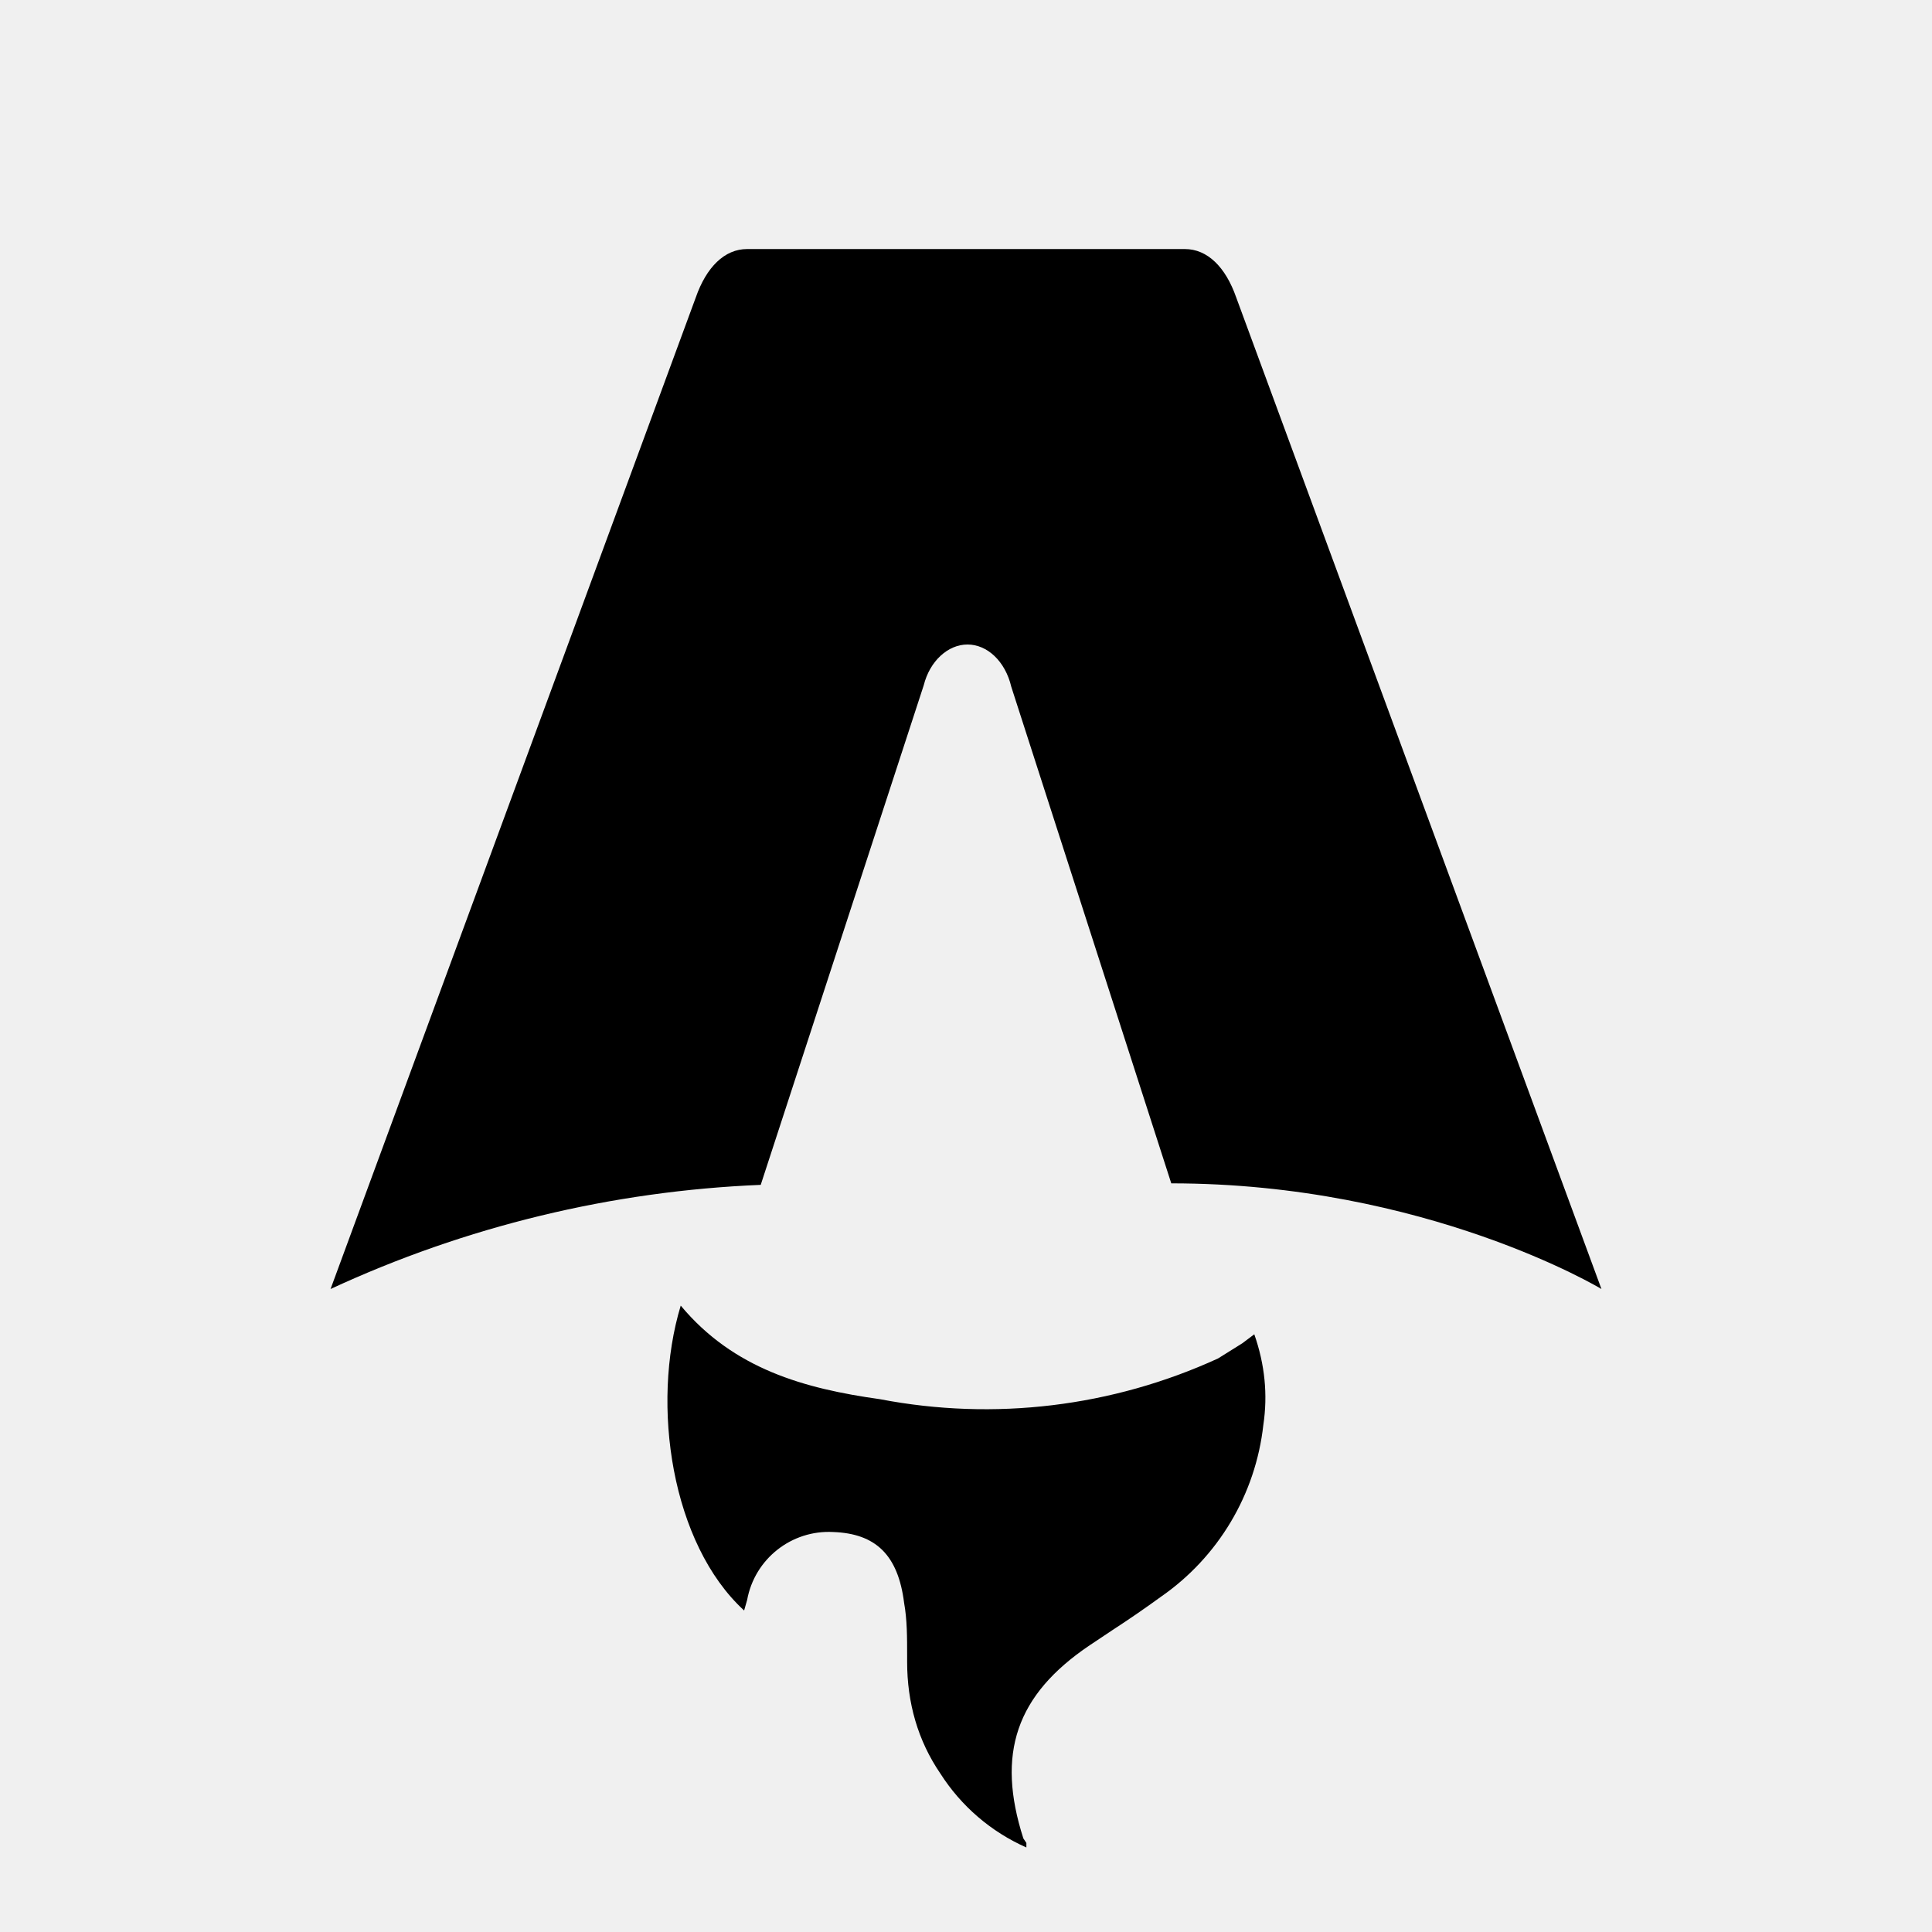
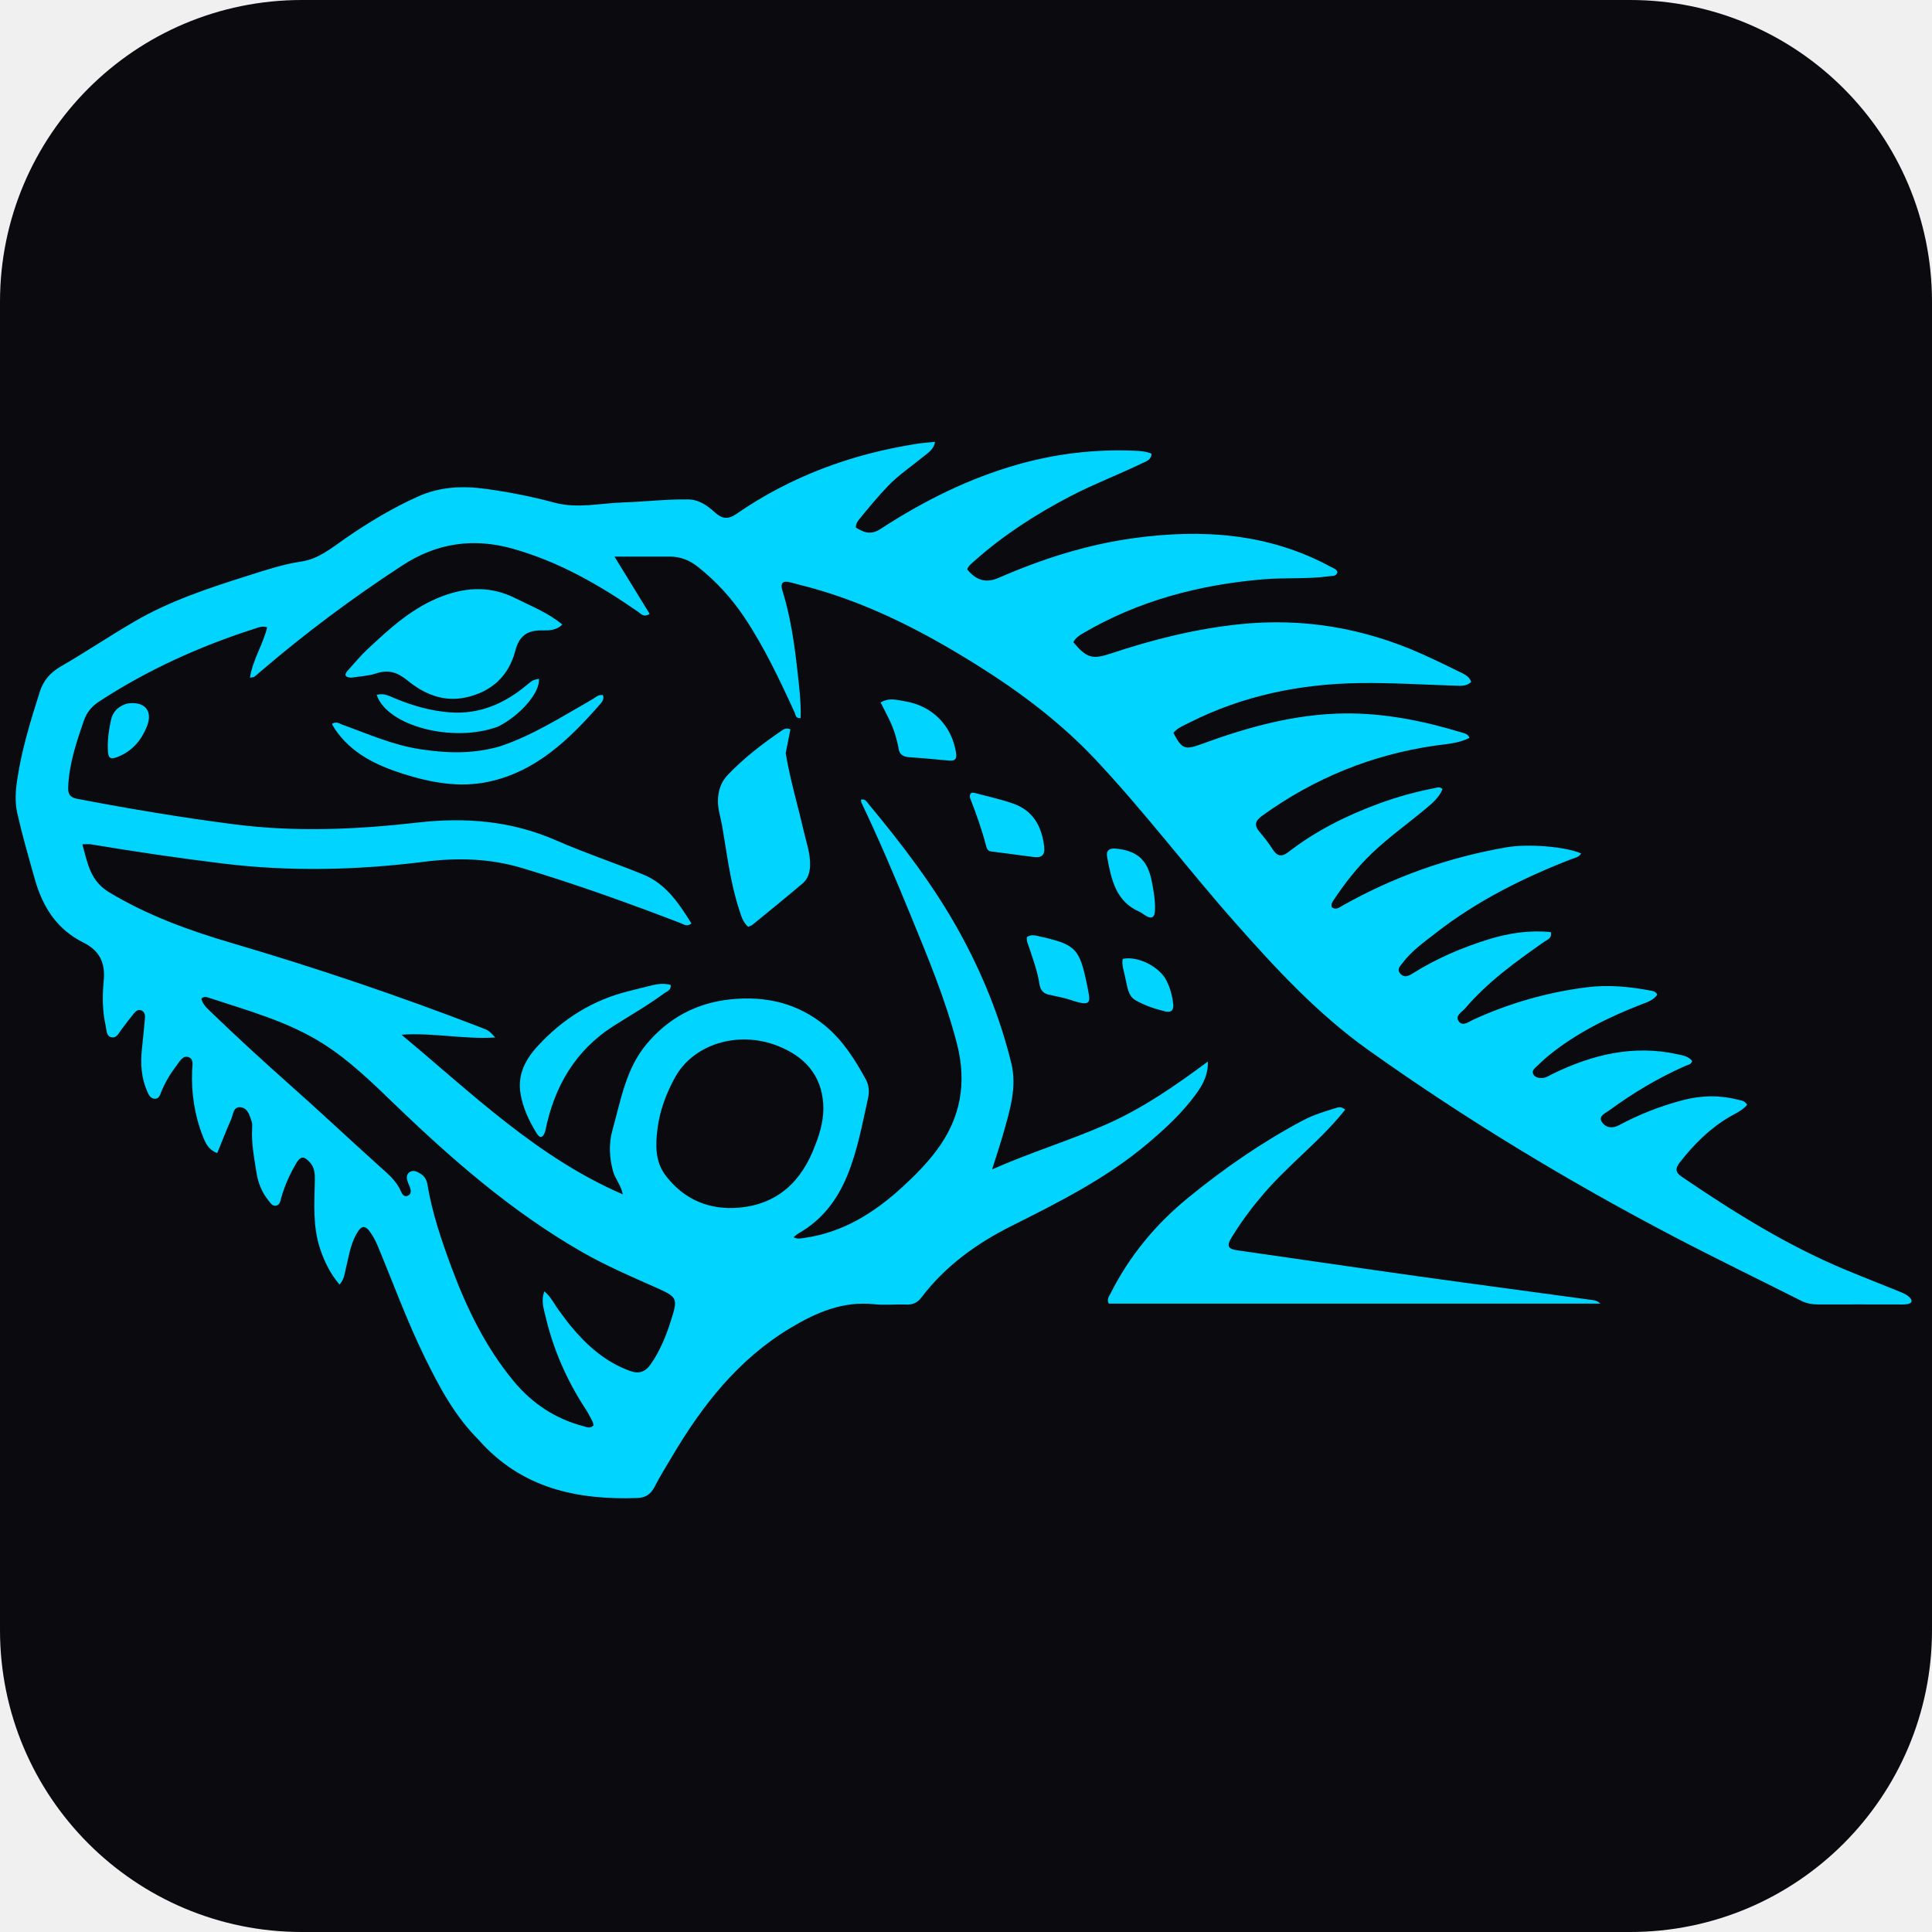
- <svg xmlns="http://www.w3.org/2000/svg" fill="none" viewBox="0 0 128 128">
-   <path d="M50.4 78.5a75.1 75.1 0 0 0-28.5 6.9l24.2-65.7c.7-2 1.9-3.2 3.4-3.2h29c1.5 0 2.7 1.2 3.4 3.2l24.2 65.7s-11.6-7-28.5-7L67 45.5c-.4-1.7-1.6-2.8-2.9-2.8-1.3 0-2.5 1.1-2.9 2.7L50.4 78.5Zm-1.1 28.2Zm-4.2-20.2c-2 6.6-.6 15.8 4.2 20.2a17.5 17.5 0 0 1 .2-.7 5.5 5.5 0 0 1 5.7-4.5c2.8.1 4.3 1.5 4.7 4.7.2 1.1.2 2.3.2 3.5v.4c0 2.7.7 5.2 2.2 7.4a13 13 0 0 0 5.7 4.9v-.3l-.2-.3c-1.8-5.6-.5-9.5 4.4-12.8l1.5-1a73 73 0 0 0 3.2-2.2 16 16 0 0 0 6.8-11.4c.3-2 .1-4-.6-6l-.8.6-1.6 1a37 37 0 0 1-22.4 2.7c-5-.7-9.7-2-13.2-6.2Z" />
-   <style>
-         path { fill: #000; }
-         @media (prefers-color-scheme: dark) {
-             path { fill: #FFF; }
-         }
-     </style>
+ <svg xmlns="http://www.w3.org/2000/svg" viewBox="0 0 1024 1024">
+   <rect width="1024" height="1024" rx="160" fill="#0a0a0f" />
+   <g transform="translate(0, 224)" fill="#00d4ff">
+     <path d="M253.761,539.23 C240.912,526.41 232.767,511.022 225.035,495.223 C215.57,475.882 208.257,455.679 199.992,435.858 C199.164,433.871 198.108,431.952 196.948,430.135 C193.658,424.984 191.575,425.071 188.62,430.583 C185.589,436.235 184.726,442.578 183.233,448.709 C182.58,451.391 182.367,454.223 179.951,456.857 C175.054,451.068 171.985,444.775 169.699,438.009 C165.706,426.189 166.632,413.993 166.87,401.853 C166.94,398.291 166.847,394.887 164.216,392.033 C161.06,388.609 159.292,388.648 156.965,392.634 C153.596,398.406 150.829,404.448 149.047,410.925 C148.622,412.469 148.414,414.493 146.53,414.966 C144.339,415.516 143.348,413.547 142.221,412.173 C138.745,407.936 136.8,402.91 135.962,397.633 C134.711,389.758 133.17,381.875 133.65,373.812 C133.719,372.661 133.729,371.416 133.372,370.345 C132.317,367.183 131.3,363.316 127.596,362.868 C123.599,362.384 123.637,366.698 122.518,369.235 C119.929,375.104 117.619,381.095 115.146,387.162 C110.422,385.391 108.908,381.803 107.524,378.295 C103.123,367.141 101.382,355.533 101.813,343.551 C101.904,341.017 102.944,337.42 100.006,336.335 C96.817,335.157 95.182,338.697 93.56,340.797 C90.303,345.015 87.579,349.605 85.514,354.565 C84.842,356.18 84.431,358.396 82.105,358.363 C79.732,358.329 78.802,356.241 78.018,354.444 C74.944,347.388 74.386,339.977 75.182,332.401 C75.756,326.942 76.319,321.481 76.804,316.014 C76.953,314.338 76.889,312.469 75.132,311.625 C72.999,310.602 71.691,312.261 70.544,313.668 C68.44,316.246 66.448,318.916 64.442,321.573 C63.05,323.415 61.903,326.176 59.34,325.816 C56.232,325.38 56.538,321.979 56.023,319.721 C54.228,311.849 54.208,303.758 54.975,295.834 C55.893,286.345 52.837,279.859 44.178,275.564 C30.279,268.669 22.675,256.859 18.518,242.183 C15.205,230.488 11.821,218.813 9.145,206.965 C7.82,201.101 8.257,194.98 9.148,189.049 C11.528,173.196 16.236,157.913 21.081,142.683 C22.968,136.751 26.607,132.485 32.213,129.247 C45.335,121.669 57.938,113.194 71.024,105.55 C90.136,94.386 111.063,87.532 132.045,80.919 C141.095,78.067 150.152,75.027 159.548,73.656 C168.999,72.278 175.817,66.342 183.159,61.287 C195.394,52.862 208.016,45.228 221.624,39.131 C233.379,33.864 245.357,33.429 257.785,35.155 C270.005,36.851 282.054,39.233 293.971,42.44 C306.029,45.684 318.171,42.685 330.263,42.3 C341.741,41.934 353.176,40.534 364.686,40.697 C370.645,40.782 375.083,44.091 379.158,47.79 C382.883,51.172 386.148,51.265 390.264,48.421 C419.151,28.465 451.251,16.66 485.81,11.242 C488.899,10.758 492.033,10.561 495.581,10.184 C494.86,14.474 491.629,16.171 489.115,18.241 C482.954,23.314 476.28,27.739 470.701,33.548 C465.385,39.083 460.505,44.977 455.667,50.912 C454.636,52.177 453.585,53.522 453.588,55.581 C457.807,58.249 461.549,59.725 466.685,56.377 C489.396,41.572 513.503,29.511 539.687,22.114 C559.849,16.417 580.485,13.999 601.453,14.893 C604.4,15.019 607.4,15.208 610.354,16.477 C610.19,19.787 607.485,20.516 605.428,21.51 C592.835,27.597 579.731,32.559 567.302,39.031 C549.05,48.534 531.885,59.605 516.481,73.301 C515.018,74.603 513.354,75.811 512.632,77.763 C517.368,83.638 522.575,85.196 529.294,82.272 C552.305,72.256 576.024,64.636 600.945,61.227 C637.183,56.27 672.42,58.578 705.359,76.446 C706.643,77.143 708.206,77.487 708.888,79.162 C708.366,81.589 706.261,81.176 704.564,81.412 C692.981,83.027 681.289,82.064 669.644,83.044 C635.65,85.907 603.448,94.355 573.863,111.734 C571.868,112.906 569.949,114.237 568.916,116.424 C575.878,124.693 578.899,125.669 588.688,122.402 C611.022,114.949 633.757,109.26 657.219,106.834 C690.606,103.382 722.593,108.818 753.213,122.423 C760.212,125.533 767.094,128.912 773.969,132.291 C776.299,133.436 778.836,134.536 779.74,137.464 C777.394,139.727 774.505,139.512 771.715,139.43 C754.735,138.93 737.778,137.806 720.769,138.041 C689.181,138.477 658.953,144.635 630.594,158.904 C627.525,160.449 624.21,161.717 621.915,164.427 C626.442,173.096 628.059,173.605 636.824,170.378 C661.323,161.359 686.401,154.436 712.652,154.137 C733.908,153.894 754.684,158.127 775.015,164.33 C776.417,164.758 777.993,164.985 778.868,167.048 C773.193,170.03 766.867,170.297 760.778,171.17 C727.139,175.989 696.66,188.445 669.092,208.28 C665.186,211.09 664.572,213.437 667.716,217.077 C670.216,219.971 672.551,223.048 674.617,226.264 C676.954,229.9 679.366,230.312 682.779,227.669 C697.41,216.341 713.753,208.186 731.064,201.841 C740.623,198.337 750.402,195.64 760.391,193.716 C761.602,193.483 762.964,192.739 764.573,194.232 C762.772,198.734 759.067,201.804 755.437,204.827 C746.095,212.607 736.166,219.685 727.338,228.076 C719.457,235.568 712.796,244.095 706.808,253.151 C706.097,254.228 705.234,255.367 705.954,256.933 C708.206,258.498 710.019,256.869 711.81,255.862 C738.924,240.616 767.812,230.395 798.457,225.093 C809.838,223.124 829.656,224.665 838.042,228.339 C836.829,230.476 834.571,230.706 832.676,231.443 C807.098,241.386 782.727,253.569 760.989,270.518 C754.837,275.314 748.379,279.836 743.569,286.166 C742.167,288.012 740.03,289.748 742.3,292.186 C744.35,294.388 746.64,293.255 748.659,291.988 C761.302,284.053 774.889,278.219 789.109,273.829 C799.823,270.521 810.746,268.9 821.975,270.032 C822.702,273.41 820.09,274.022 818.495,275.14 C803.469,285.668 788.586,296.365 776.569,310.442 C774.883,312.417 771.048,314.277 773.144,317.286 C775.23,320.28 778.477,317.544 780.8,316.48 C800.042,307.676 820.137,301.914 841.105,299.275 C852.273,297.869 863.389,298.885 874.404,300.963 C875.748,301.217 877.442,301.273 878.391,303.162 C876.389,306.218 872.964,307.189 869.82,308.414 C852.51,315.158 835.983,323.311 821.399,334.997 C818.935,336.972 816.634,339.159 814.34,341.334 C813.278,342.341 811.836,343.486 812.57,345.144 C813.408,347.036 815.372,347.413 817.248,347.384 C819.315,347.353 821.001,346.124 822.793,345.25 C843.81,334.985 865.615,329.623 889.059,334.765 C891.91,335.391 894.94,335.845 896.895,338.351 C896.309,340.321 894.584,340.373 893.28,340.95 C878.899,347.314 865.477,355.328 852.818,364.613 C850.884,366.032 847.088,367.446 848.952,370.528 C850.898,373.748 854.476,374.344 858.198,372.339 C868.801,366.626 879.982,362.291 891.607,359.195 C901.251,356.626 911.014,356.304 920.755,358.784 C922.61,359.257 924.798,359.262 926.042,361.559 C923.451,364.688 919.646,366.201 916.313,368.185 C905.962,374.35 897.734,382.655 890.371,392.049 C887.806,395.322 887.928,397.364 891.377,399.709 C918.837,418.373 946.909,435.954 977.665,448.807 C987.494,452.915 997.439,456.747 1007.299,460.783 C1008.973,461.468 1010.724,462.295 1012.014,463.509 C1013.804,465.191 1013.546,466.886 1010.81,467.24 C1008.84,467.496 1006.817,467.376 1004.818,467.376 C991.152,467.379 977.485,467.336 963.819,467.385 C960.59,467.396 957.565,466.895 954.648,465.425 C932.039,454.028 909.24,442.995 886.814,431.25 C830.809,401.919 776.815,369.245 725.288,332.571 C698.475,313.486 676.289,289.493 654.632,265.01 C629.466,236.56 606.563,206.161 580.508,178.475 C561.768,158.561 540.025,142.329 516.899,127.92 C490.665,111.573 463.398,97.348 433.57,88.6 C428.623,87.15 423.612,85.923 418.627,84.603 C414.744,83.575 413.559,85.332 414.642,88.809 C419.02,102.866 421.082,117.367 422.689,131.916 C423.592,140.083 424.635,148.306 424.343,156.59 C421.626,156.922 421.761,154.957 421.211,153.753 C413.248,136.318 405.085,118.979 394.397,102.998 C387.593,92.826 379.362,83.913 369.728,76.305 C365.374,72.867 360.552,71 354.994,71.011 C345.712,71.028 336.43,71.015 325.684,71.015 C332.418,81.976 338.337,91.61 344.331,101.366 C341.207,103.457 339.807,101.387 338.149,100.235 C317.537,85.91 295.983,73.586 271.53,66.766 C250.64,60.939 231.352,63.897 213.333,75.638 C186.923,92.847 161.713,111.673 137.773,132.19 C136.765,133.054 135.791,133.966 134.728,134.756 C134.388,135.009 133.809,134.94 132.475,135.163 C133.969,125.492 139.496,117.548 141.596,108.474 C139.126,107.619 137.087,108.543 135.085,109.183 C105.907,118.518 78.228,131.036 52.519,147.822 C48.533,150.425 45.965,153.593 44.417,158.068 C40.438,169.574 36.58,181.05 36.133,193.403 C35.997,197.168 37.322,198.702 40.944,199.394 C68.571,204.673 96.278,209.329 124.196,212.916 C156.69,217.092 189.038,215.675 221.361,211.972 C246.684,209.071 271.091,211.056 294.742,221.412 C309.829,228.018 325.508,233.26 340.784,239.452 C353.031,244.417 359.832,254.847 366.498,265.481 C364.007,267.365 362.424,265.927 360.845,265.32 C333.176,254.674 305.305,244.667 276.884,236.127 C259.712,230.968 242.608,230.519 225.039,232.731 C189.397,237.218 153.716,238.067 117.932,233.673 C94.637,230.812 71.443,227.392 48.303,223.528 C47.044,223.317 45.719,223.5 43.643,223.5 C46.426,233.45 47.75,242.842 57.782,248.891 C78.129,261.159 100.04,269.122 122.647,275.77 C167.394,288.927 211.557,303.845 255.072,320.656 C259.097,322.211 259.094,322.217 262.482,325.905 C245.694,326.949 229.899,323.255 212.781,324.417 C250.299,355.601 284.598,389.348 330.099,409.04 C329.126,404.01 325.97,400.777 324.875,396.635 C322.96,389.387 322.59,382.218 324.617,374.978 C329.044,359.167 331.685,342.554 342.648,329.442 C354.246,315.573 369.149,307.521 387.314,305.661 C405.866,303.762 422.817,307.686 437.337,319.655 C446.715,327.386 453.161,337.59 458.929,348.153 C460.554,351.129 460.841,354.649 460.106,357.933 C456.984,371.892 454.482,386.037 448.962,399.344 C443.646,412.162 435.59,422.714 423.301,429.667 C422.461,430.142 421.75,430.844 420.589,431.743 C422.637,432.867 424.316,432.404 426.031,432.169 C446.713,429.334 463.419,418.791 478.414,405.036 C484.919,399.069 491.129,392.811 496.446,385.688 C509.271,368.508 512.537,349.817 507.156,329.017 C501.078,305.524 491.721,283.289 482.584,260.955 C474.391,240.928 465.918,221.011 456.597,201.47 C456.399,201.054 456.414,200.536 456.294,199.863 C458.498,199.208 459.361,200.939 460.303,202.074 C478.085,223.501 495.017,245.515 508.52,270.007 C520.649,292.008 530.004,315.075 535.999,339.456 C539.113,352.123 535.321,364.228 531.93,376.26 C530.22,382.325 528.188,388.298 525.836,395.8 C546.339,386.745 566.634,380.609 586.047,372.082 C605.605,363.492 623.001,351.428 640.179,338.65 C640.426,345.272 637.765,350.505 634.29,355.349 C626.952,365.579 617.789,374.044 608.215,382.136 C586.492,400.499 561.354,413.148 536.153,425.765 C517.64,435.034 501.089,446.962 488.419,463.632 C486.263,466.468 483.871,467.579 480.375,467.439 C474.717,467.211 468.989,467.887 463.388,467.278 C446.846,465.48 432.704,471.615 419.051,479.785 C391.479,496.282 372.403,520.612 356.352,547.732 C353.128,553.179 349.737,558.548 346.868,564.179 C344.87,568.099 341.948,569.838 337.791,569.983 C305.759,571.097 276.402,564.851 253.761,539.23 M296.977,471.551 C298.787,473.941 300.512,476.401 302.421,478.71 C311.029,489.12 320.867,497.893 333.853,502.602 C338.67,504.348 342.038,503.208 344.968,498.979 C349.878,491.891 353.033,484.064 355.612,475.942 C359.314,464.289 359.2,463.547 347.965,458.562 C334.565,452.617 321.104,446.833 308.368,439.526 C271.515,418.382 239.787,390.773 209.352,361.456 C197.373,349.917 185.449,338.207 171.278,329.212 C152.467,317.272 131.132,311.599 110.293,304.703 C109.201,304.342 108.027,304.079 106.73,305.269 C107.344,308.238 109.584,310.249 111.699,312.288 C125.491,325.584 139.601,338.528 153.934,351.245 C169.883,365.395 185.411,380.018 201.269,394.271 C205.629,398.191 210.104,401.844 212.502,407.427 C213.112,408.847 214.189,410.72 216.269,409.707 C218.117,408.806 217.844,406.977 217.281,405.309 C217.015,404.522 216.608,403.784 216.325,403.002 C215.625,401.067 215.014,398.916 216.835,397.446 C218.824,395.841 220.965,396.927 222.858,398.076 C224.97,399.358 226.116,401.26 226.53,403.736 C229.063,418.904 233.963,433.37 239.309,447.745 C247.374,469.43 257.361,490.036 272.187,507.966 C281.995,519.828 294.332,528.036 309.343,531.949 C311.016,532.385 312.825,533.393 314.596,531.442 C314.405,530.75 314.321,529.914 313.959,529.224 C312.801,527.015 311.662,524.78 310.298,522.698 C300.338,507.502 293.194,491.082 289.06,473.402 C288.119,469.376 286.686,465.194 288.525,460.458 C292.288,463.547 293.907,467.666 296.977,471.551 M432.167,382.735 C434.955,375.716 436.849,368.414 436.316,360.884 C435.214,345.339 426.062,335.78 412.102,330.302 C391.309,322.143 367.617,329.278 357.816,346.983 C353.139,355.431 349.716,364.547 348.494,374.213 C347.4,382.877 347.144,391.668 352.849,399.12 C362.644,411.915 376.103,417.491 391.778,416.078 C412.091,414.247 424.991,402.296 432.167,382.735 z" />
+     <path d="M667.472,411.472 C661.958,417.986 657.234,424.643 652.946,431.597 C649.919,436.505 650.718,437.974 656.209,438.759 C687.991,443.306 719.755,447.991 751.55,452.446 C781.873,456.694 812.229,460.709 842.566,464.859 C844.299,465.096 846.188,465.026 848.21,466.932 C760.92,466.932 674.288,466.932 587.666,466.932 C586.405,464.614 587.926,462.94 588.764,461.278 C598.672,441.641 612.438,425.023 629.36,411.144 C648.456,395.484 668.715,381.44 690.577,369.837 C696.191,366.857 702.274,365.047 708.321,363.187 C709.589,362.796 710.908,362.436 712.952,364.146 C699.416,381.341 681.412,394.275 667.472,411.472 z" />
+     <path d="M186.201,135.171 C182.497,135.023 182.486,133.452 184.307,131.416 C187.857,127.447 191.293,123.337 195.179,119.717 C207.118,108.596 219.044,97.67 234.931,91.82 C248.289,86.901 260.815,86.807 273.477,93.22 C281.73,97.399 290.473,100.71 298.064,107.046 C294.81,110.122 290.978,110.199 287.617,110.12 C279.743,109.936 275.232,112.774 273.143,120.856 C269.684,134.238 260.661,142.565 247.072,145.611 C235.141,148.286 224.852,143.899 216.015,136.692 C210.667,132.331 205.916,130.745 199.377,132.924 C195.325,134.274 190.884,134.458 186.201,135.171 z" />
+     <path d="M416.433,175.208 C418.798,189.381 422.842,202.749 425.952,216.335 C427.354,222.46 429.586,228.44 429.357,234.9 C429.226,238.602 428.154,241.911 425.374,244.261 C416.616,251.666 407.713,258.9 398.836,266.163 C398.231,266.658 397.378,266.85 396.541,267.227 C393.509,264.581 392.7,260.945 391.595,257.531 C386.97,243.241 385.292,228.345 382.737,213.632 C381.946,209.073 380.34,204.69 380.524,199.907 C380.72,194.819 382.257,190.359 385.695,186.757 C394.231,177.814 403.976,170.294 414.167,163.345 C415.373,162.522 416.668,161.605 418.944,162.55 C418.135,166.533 417.296,170.662 416.433,175.208 z" />
+     <path d="M265.428,171.443 C282.971,165.453 298.117,155.651 313.743,146.777 C315.531,145.761 317.082,143.999 319.549,144.407 C320.399,146.577 319.033,148.141 317.95,149.376 C301.636,167.973 284.035,185.044 258.754,190.388 C243.447,193.624 228.205,190.792 213.498,186.103 C199.382,181.603 186.204,175.305 177.502,162.411 C176.965,161.615 176.54,160.744 175.952,159.713 C178.231,158.1 179.977,159.576 181.667,160.184 C195.115,165.021 208.202,170.871 222.528,173.067 C236.845,175.261 251.002,175.763 265.428,171.443 z" />
+     <path d="M288.978,375.584 C287.723,379.476 286.064,379.397 284.293,376.466 C280.395,370.016 277.166,363.276 275.901,355.749 C274.194,345.585 278.461,337.525 285.03,330.39 C298.341,315.931 314.347,305.897 333.57,301.245 C337.616,300.266 341.63,299.155 345.682,298.202 C348.918,297.441 352.186,297.101 355.481,298.038 C355.768,300.974 353.423,301.43 351.949,302.522 C343.502,308.779 334.371,313.979 325.505,319.591 C304.944,332.604 293.77,351.795 288.978,375.584 z" />
+     <path d="M263.918,161.136 C240.1,169.953 205.181,160.835 199.667,144.329 C203.331,143.141 206.417,144.955 209.481,146.222 C218.778,150.068 228.348,152.81 238.401,153.564 C254.103,154.744 267.369,148.957 279.19,139.081 C282.431,136.374 282.517,136.478 285.593,135.76 C286.508,142.699 276.021,155.107 263.918,161.136 z" />
+     <path d="M514.093,198.741 C513.823,196.109 515.105,195.855 516.849,196.328 C523.587,198.156 530.454,199.623 537.025,201.929 C547.682,205.668 552.227,214.119 553.45,224.867 C553.94,229.179 552.078,230.76 548.051,230.254 C540.468,229.301 532.896,228.269 525.317,227.284 C523.472,227.045 522.997,225.717 522.603,224.179 C520.409,215.623 517.389,207.342 514.093,198.741 z" />
+     <path d="M474.729,166.264 C472.958,159.767 469.739,154.316 466.748,148.351 C471.104,145.6 475.354,147.003 479.445,147.661 C494.17,150.03 504.464,160.578 506.718,174.956 C507.297,178.651 505.95,179.402 502.773,179.105 C495.835,178.458 488.896,177.798 481.943,177.343 C478.656,177.127 476.664,175.91 476.203,172.458 C475.941,170.496 475.3,168.584 474.729,166.264 z" />
+     <path d="M556.826,303.396 C552.954,302.84 551.409,300.814 550.881,297.356 C549.873,290.755 547.528,284.488 545.46,278.161 C544.901,276.452 543.928,274.819 544.338,272.627 C546.747,270.987 549.291,271.94 551.827,272.51 C570.321,276.663 572.303,279.022 576.227,298.429 C578.008,307.24 579.067,309.931 567.394,305.975 C564.1,304.858 560.62,304.29 556.826,303.396 z" />
+     <path d="M606.889,261.114 C605.747,260.387 604.967,259.709 604.063,259.318 C591.359,253.832 589.035,242.154 586.833,230.431 C586.097,226.515 588.139,225.431 591.724,225.812 C602.926,227.004 608.283,231.92 610.469,243.096 C611.461,248.166 612.353,253.239 612.167,258.432 C612.039,262.014 610.698,263.55 606.889,261.114 z" />
+     <path d="M596.434,294.328 C595.775,290.708 594.422,287.581 595.045,284.24 C602.844,282.527 614.298,288.14 618.175,295.58 C620.187,299.44 621.295,303.599 621.818,307.93 C622.216,311.218 620.923,312.887 617.621,312.081 C612.125,310.74 606.683,308.945 601.818,306.127 C597.745,303.768 597.573,298.887 596.434,294.328 z" />
+     <path d="M67.133,148.961 C76.572,147.358 81.214,152.656 77.883,160.985 C75.008,168.175 70.31,173.863 62.931,176.943 C58.462,178.809 57.28,178.122 57.144,173.169 C56.998,167.827 57.689,162.546 58.883,157.341 C59.869,153.043 62.695,150.458 67.133,148.961 z" />
+   </g>
</svg>
